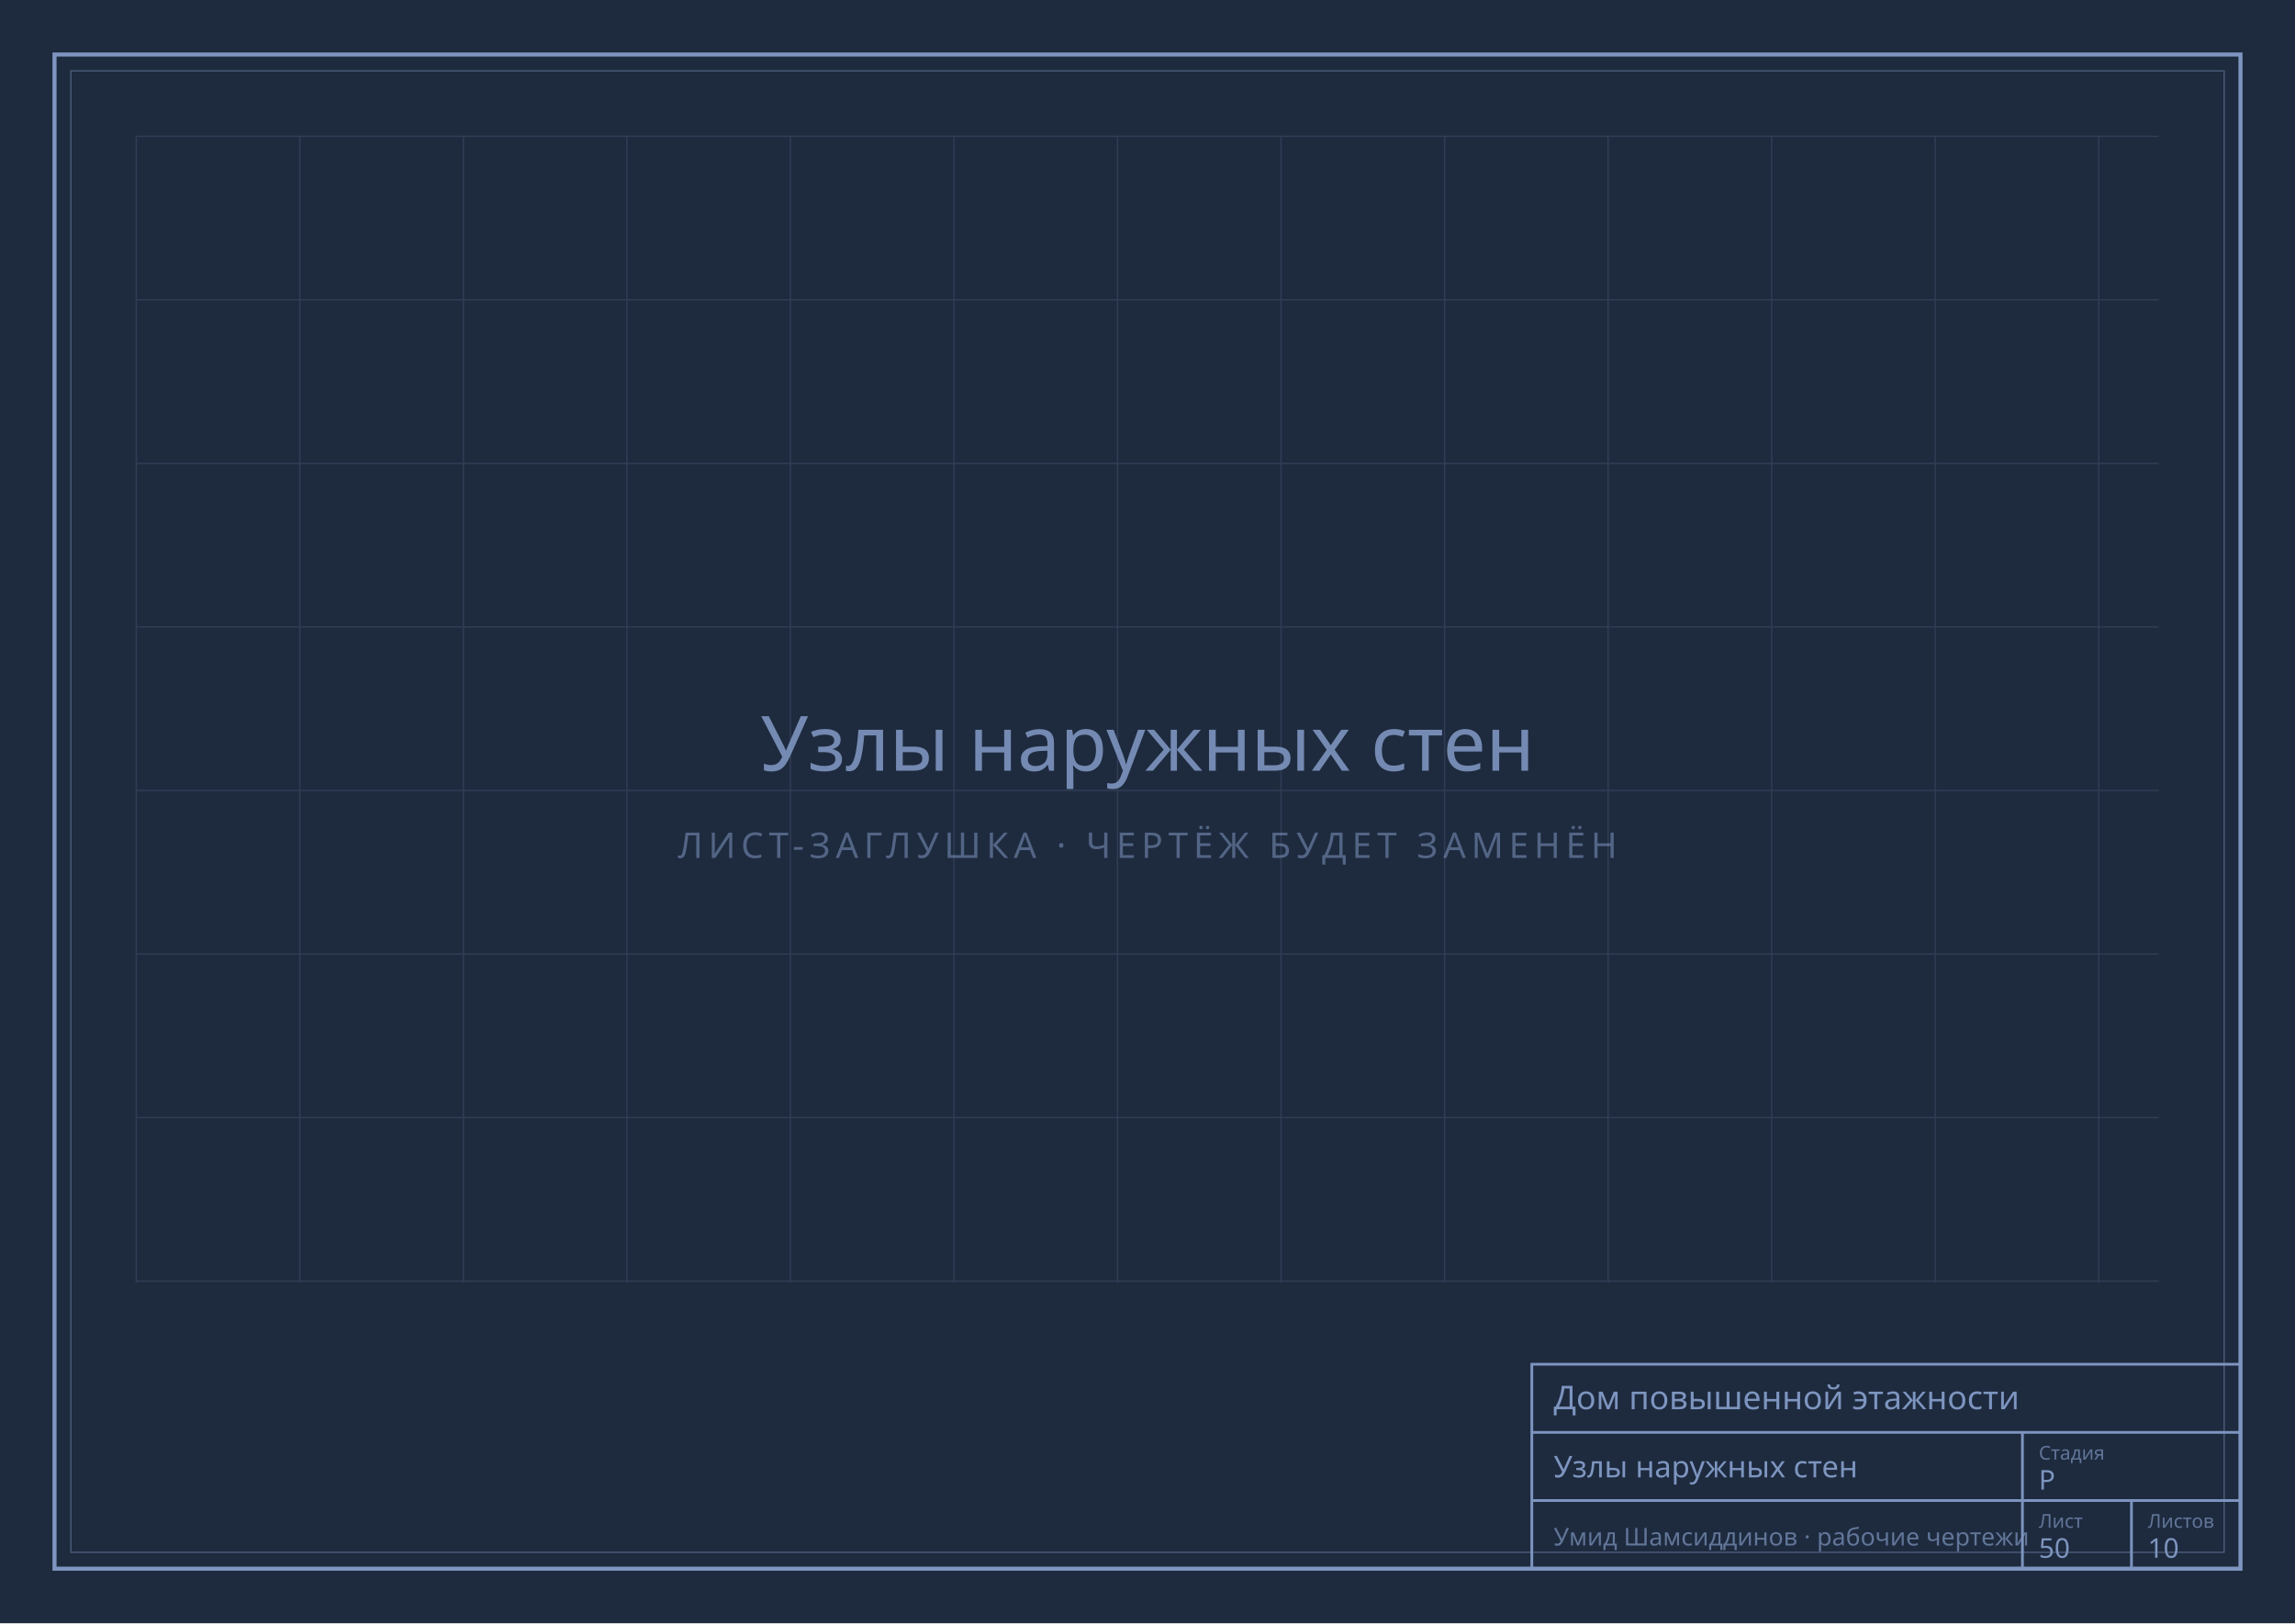
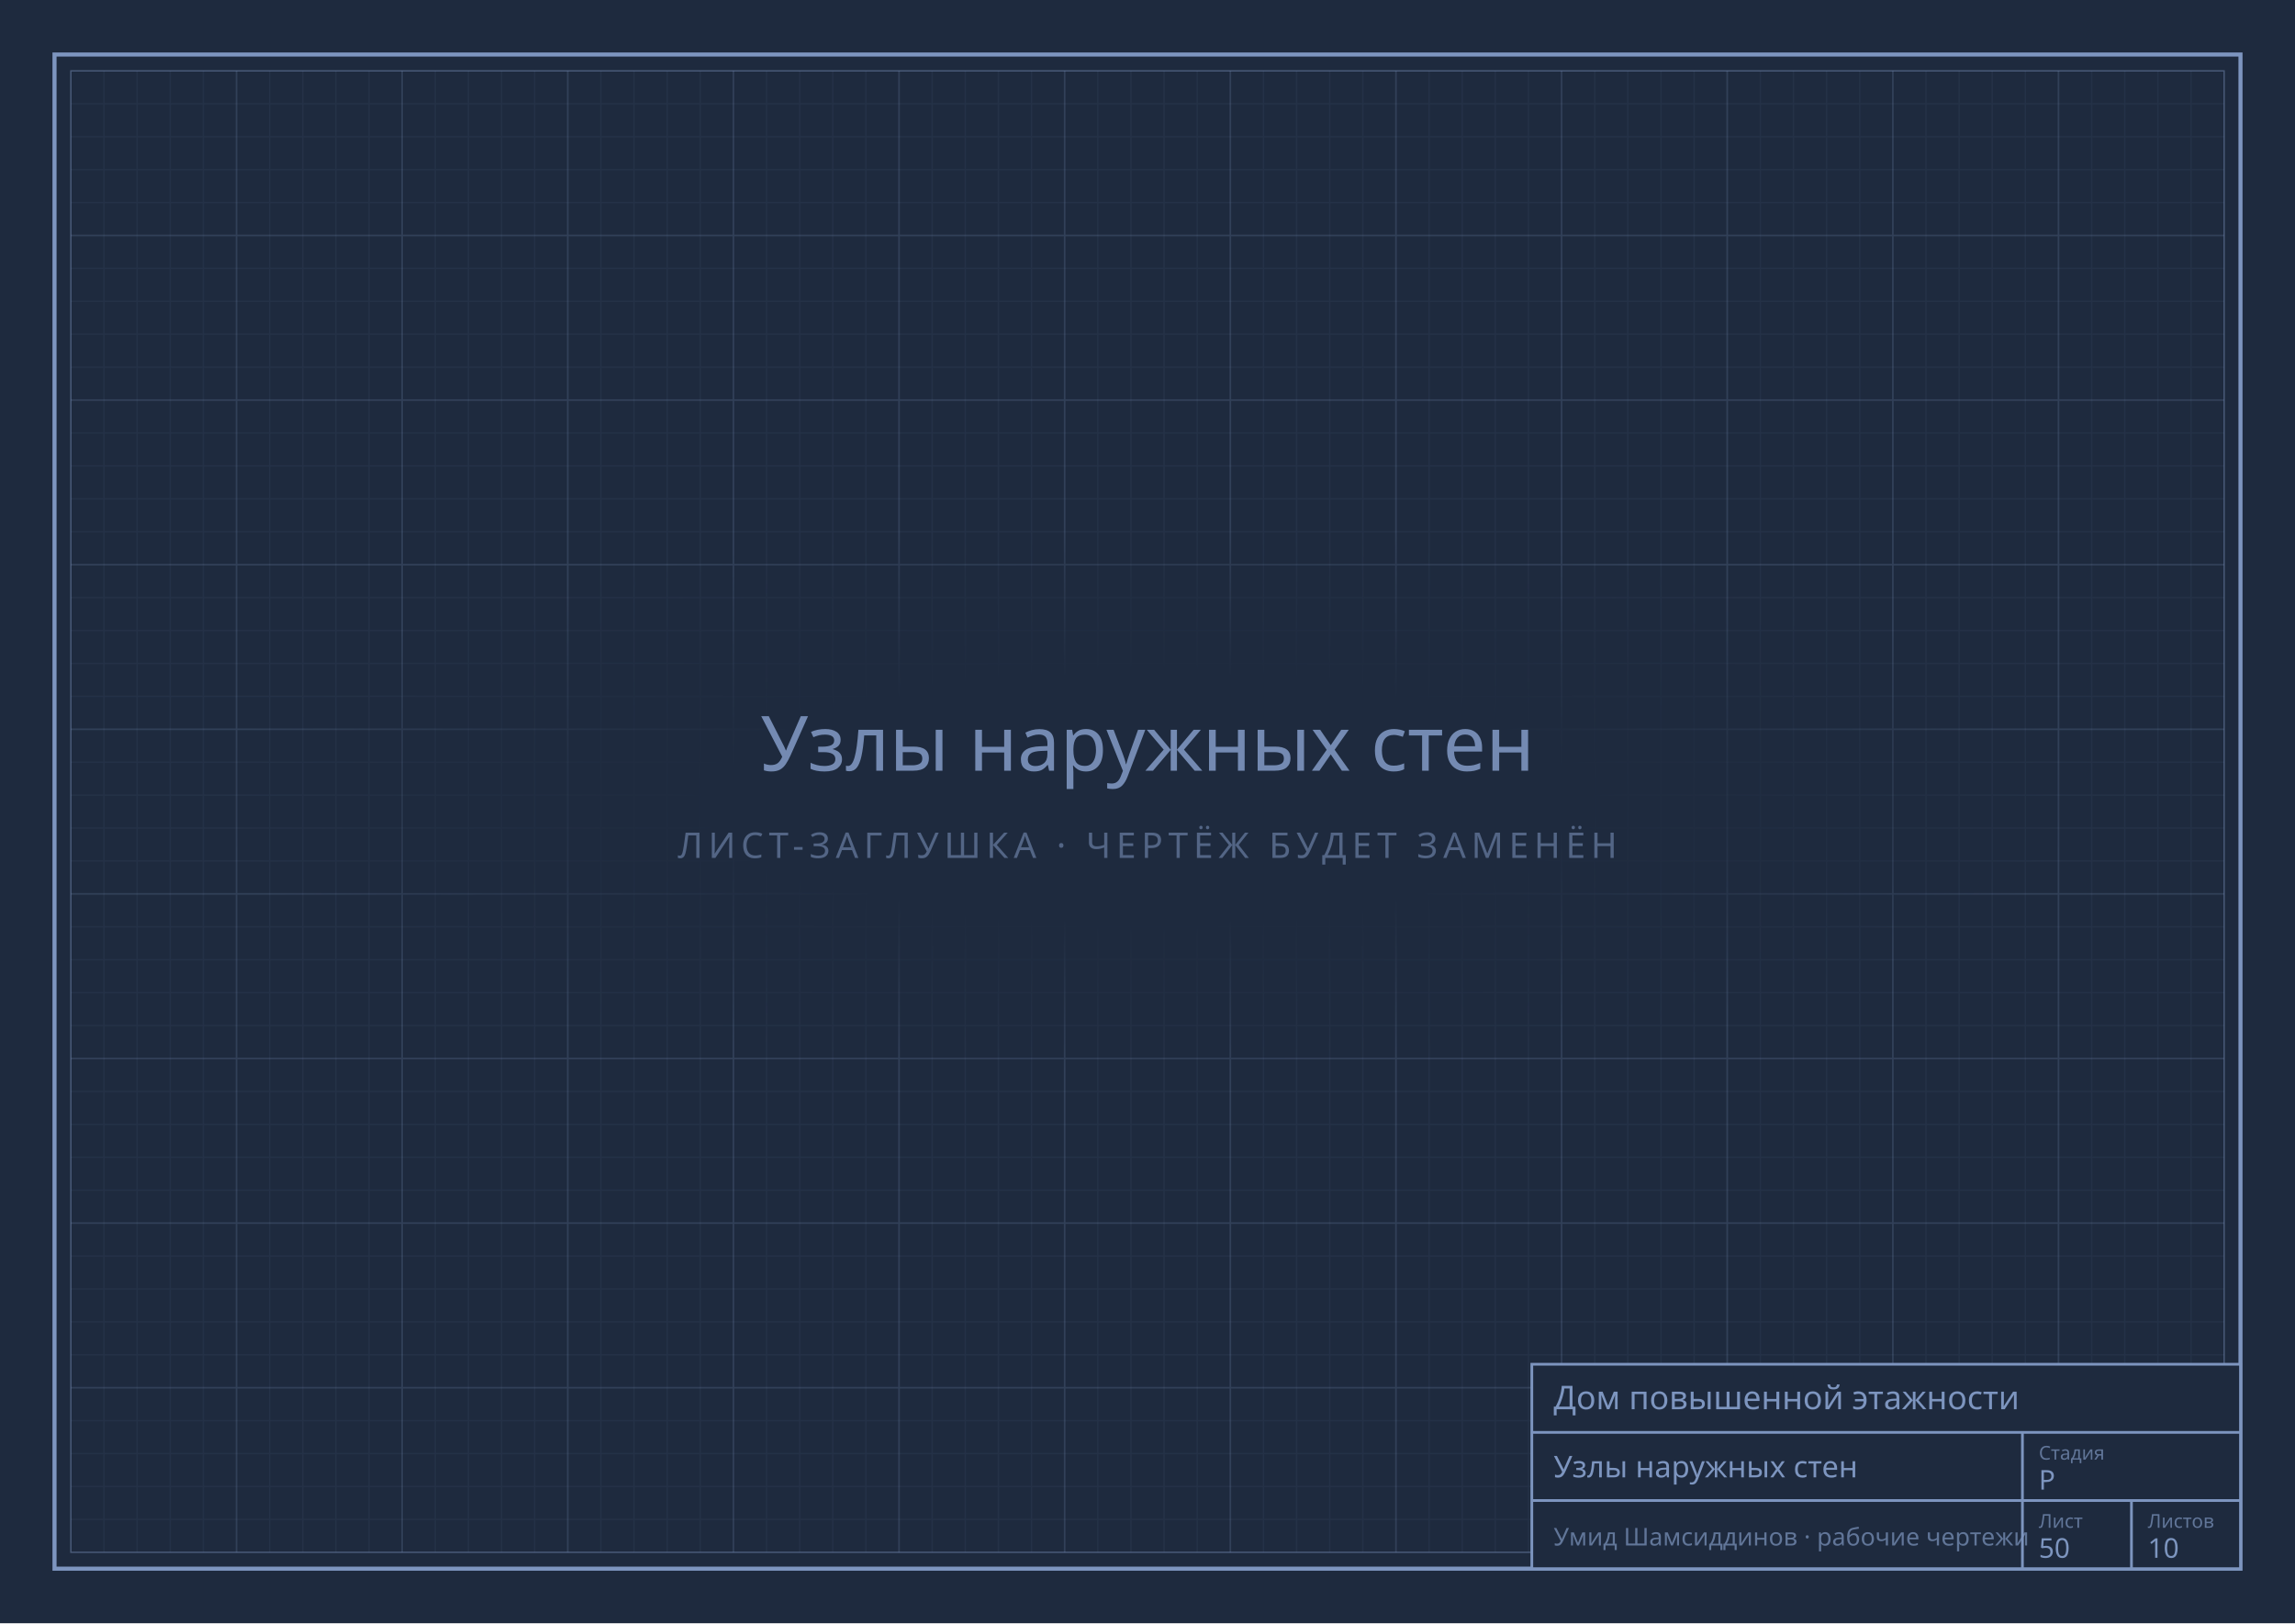
<svg xmlns="http://www.w3.org/2000/svg" width="1684" height="1191" viewBox="0 0 1684 1191">
  <rect width="1684" height="1191" fill="#1e2a3e" />
  <rect x="40" y="40" width="1604" height="1111" fill="none" stroke="#7d95bf" stroke-width="3" />
  <rect x="52" y="52" width="1580" height="1087" fill="none" stroke="#7d95bf" stroke-width="1" opacity=".45" />
-   <g stroke="#7d95bf" stroke-width="1" opacity=".18">
-     <line x1="100" y1="100" x2="100" y2="941" />
-     <line x1="220" y1="100" x2="220" y2="941" />
-     <line x1="340" y1="100" x2="340" y2="941" />
-     <line x1="460" y1="100" x2="460" y2="941" />
-     <line x1="580" y1="100" x2="580" y2="941" />
-     <line x1="700" y1="100" x2="700" y2="941" />
-     <line x1="820" y1="100" x2="820" y2="941" />
-     <line x1="940" y1="100" x2="940" y2="941" />
-     <line x1="1060" y1="100" x2="1060" y2="941" />
-     <line x1="1180" y1="100" x2="1180" y2="941" />
-     <line x1="1300" y1="100" x2="1300" y2="941" />
-     <line x1="1420" y1="100" x2="1420" y2="941" />
-     <line x1="1540" y1="100" x2="1540" y2="941" />
-     <line x1="100" y1="100" x2="1584" y2="100" />
-     <line x1="100" y1="220" x2="1584" y2="220" />
-     <line x1="100" y1="340" x2="1584" y2="340" />
-     <line x1="100" y1="460" x2="1584" y2="460" />
-     <line x1="100" y1="580" x2="1584" y2="580" />
-     <line x1="100" y1="700" x2="1584" y2="700" />
-     <line x1="100" y1="820" x2="1584" y2="820" />
-     <line x1="100" y1="940" x2="1584" y2="940" />
+   <defs>
+     <radialGradient id="fade">
+       <stop offset="0.45" stop-color="#000" />
+       <stop offset="1" stop-color="#fff" />
+     </radialGradient>
+     <mask id="grid-mask">
+       <rect width="1684" height="1191" fill="#fff" />
+       <ellipse cx="842" cy="585.5" rx="680" ry="200" fill="url(#fade)" />
+     </mask>
+   </defs>
+   <g mask="url(#grid-mask)">
+     <g fill="none" stroke="#7d95bf">
+       <path d="M76.31 52V1139M100.62 52V1139M124.92 52V1139M149.23 52V1139M197.85 52V1139M222.15 52V1139M246.46 52V1139M270.77 52V1139M319.38 52V1139M343.69 52V1139M368.00 52V1139M392.31 52V1139M440.92 52V1139M465.23 52V1139M489.54 52V1139M513.85 52V1139M562.46 52V1139M586.77 52V1139M611.08 52V1139M635.38 52V1139M684.00 52V1139M708.31 52V1139M732.62 52V1139M756.92 52V1139M805.54 52V1139M829.85 52V1139M854.15 52V1139M878.46 52V1139M927.08 52V1139M951.38 52V1139M975.69 52V1139M1000.00 52V1139M1048.62 52V1139M1072.92 52V1139M1097.23 52V1139M1121.54 52V1139M1170.15 52V1139M1194.46 52V1139M1218.77 52V1139M1243.08 52V1139M1291.69 52V1139M1316.00 52V1139M1340.31 52V1139M1364.62 52V1139M1413.23 52V1139M1437.54 52V1139M1461.85 52V1139M1486.15 52V1139M1534.77 52V1139M1559.08 52V1139M1583.38 52V1139M1607.69 52V1139M52 76.16H1632M52 100.31H1632M52 124.47H1632M52 148.62H1632M52 196.93H1632M52 221.09H1632M52 245.24H1632M52 269.40H1632M52 317.71H1632M52 341.87H1632M52 366.02H1632M52 390.18H1632M52 438.49H1632M52 462.64H1632M52 486.80H1632M52 510.96H1632M52 559.27H1632M52 583.42H1632M52 607.58H1632M52 631.73H1632M52 680.04H1632M52 704.20H1632M52 728.36H1632M52 752.51H1632M52 800.82H1632M52 824.98H1632M52 849.13H1632M52 873.29H1632M52 921.60H1632M52 945.76H1632M52 969.91H1632M52 994.07H1632M52 1042.38H1632M52 1066.53H1632M52 1090.69H1632M52 1114.84H1632" stroke-width="1" opacity=".07" />
+       <path d="M173.54 52V1139M295.08 52V1139M416.62 52V1139M538.15 52V1139M659.69 52V1139M781.23 52V1139M902.77 52V1139M1024.31 52V1139M1145.85 52V1139M1267.38 52V1139M1388.92 52V1139M1510.46 52V1139M52 172.78H1632M52 293.56H1632M52 414.33H1632M52 535.11H1632M52 655.89H1632M52 776.67H1632M52 897.44H1632M52 1018.22H1632" stroke-width="1.2" opacity=".2" />
+     </g>
  </g>
  <text x="842" y="565.5" text-anchor="middle" font-family="system-ui, sans-serif" font-size="56" fill="#7d95bf" opacity=".9">Узлы наружных стен</text>
  <text x="842" y="629.5" text-anchor="middle" font-family="system-ui, sans-serif" font-size="26" letter-spacing="4" fill="#7d95bf" opacity=".55">ЛИСТ-ЗАГЛУШКА · ЧЕРТЁЖ БУДЕТ ЗАМЕНЁН</text>
  <g stroke="#7d95bf" stroke-width="2" fill="none">
-     <rect x="1124" y="1001" width="520" height="150" />
+     <rect x="1124" y="1001" width="520" height="150" fill="#1e2a3e" />
    <line x1="1124" y1="1051" x2="1644" y2="1051" />
    <line x1="1124" y1="1101" x2="1644" y2="1101" />
    <line x1="1484" y1="1051" x2="1484" y2="1151" />
    <line x1="1564" y1="1101" x2="1564" y2="1151" />
  </g>
  <g font-family="system-ui, sans-serif" fill="#7d95bf">
    <text x="1140" y="1034" font-size="24">Дом повышенной этажности</text>
    <text x="1140" y="1084" font-size="22">Узлы наружных стен</text>
    <text x="1140" y="1134" font-size="18" opacity=".7">Умид Шамсиддинов · рабочие чертежи</text>
    <text x="1496" y="1071" font-size="14" opacity=".7">Стадия</text>
    <text x="1496" y="1093" font-size="20">Р</text>
    <text x="1496" y="1121" font-size="14" opacity=".7">Лист</text>
    <text x="1496" y="1143" font-size="20">50</text>
    <text x="1576" y="1121" font-size="14" opacity=".7">Листов</text>
    <text x="1576" y="1143" font-size="20">10</text>
  </g>
</svg>
